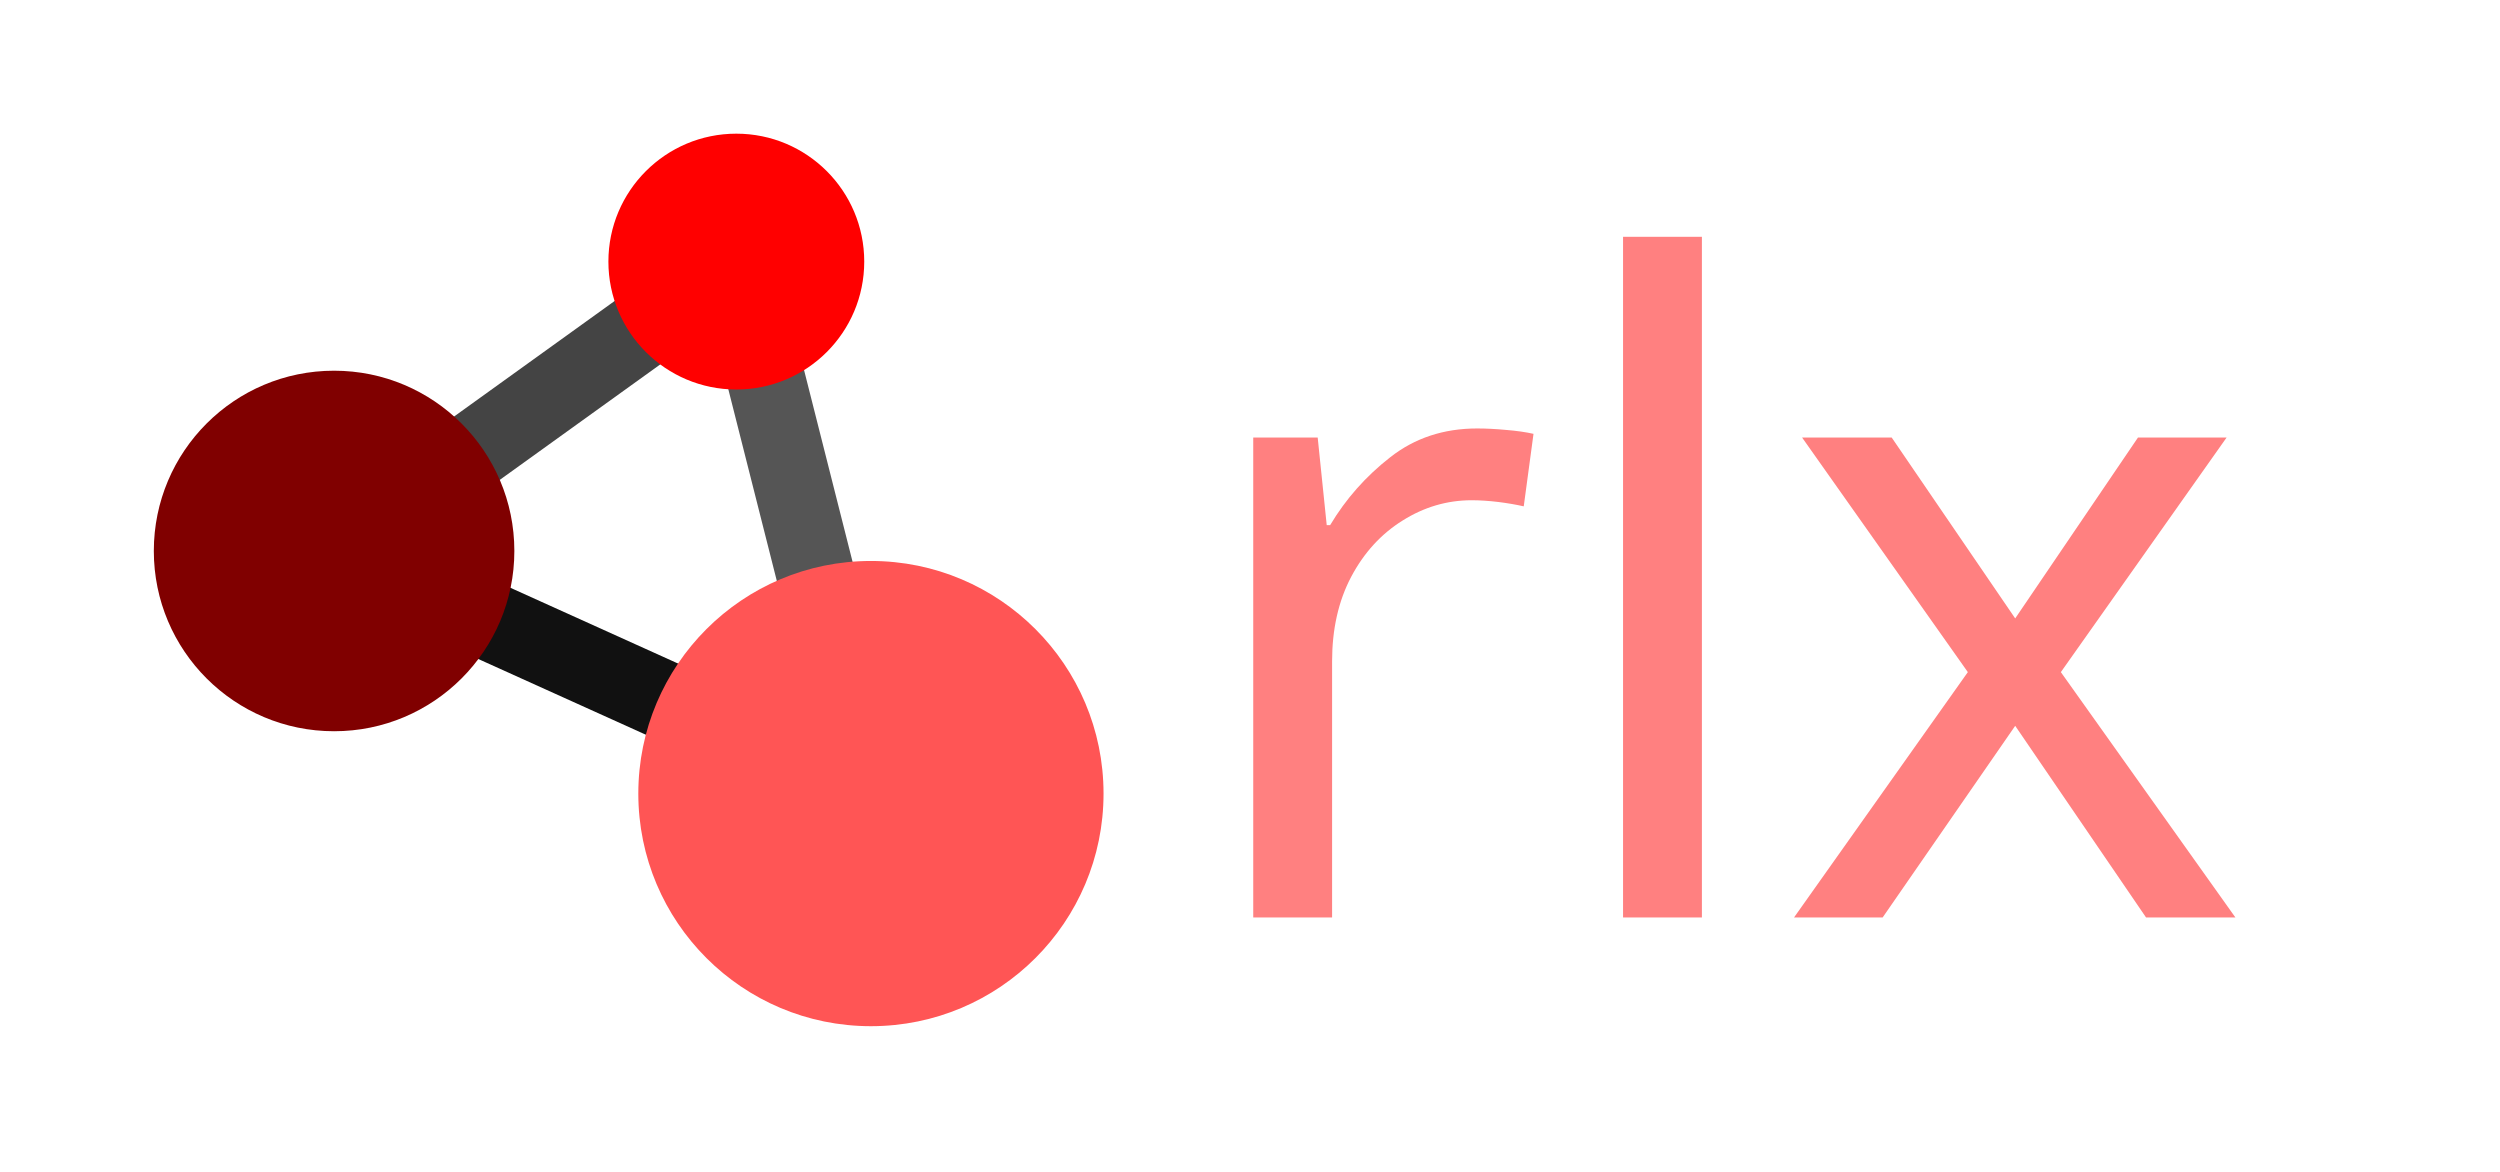
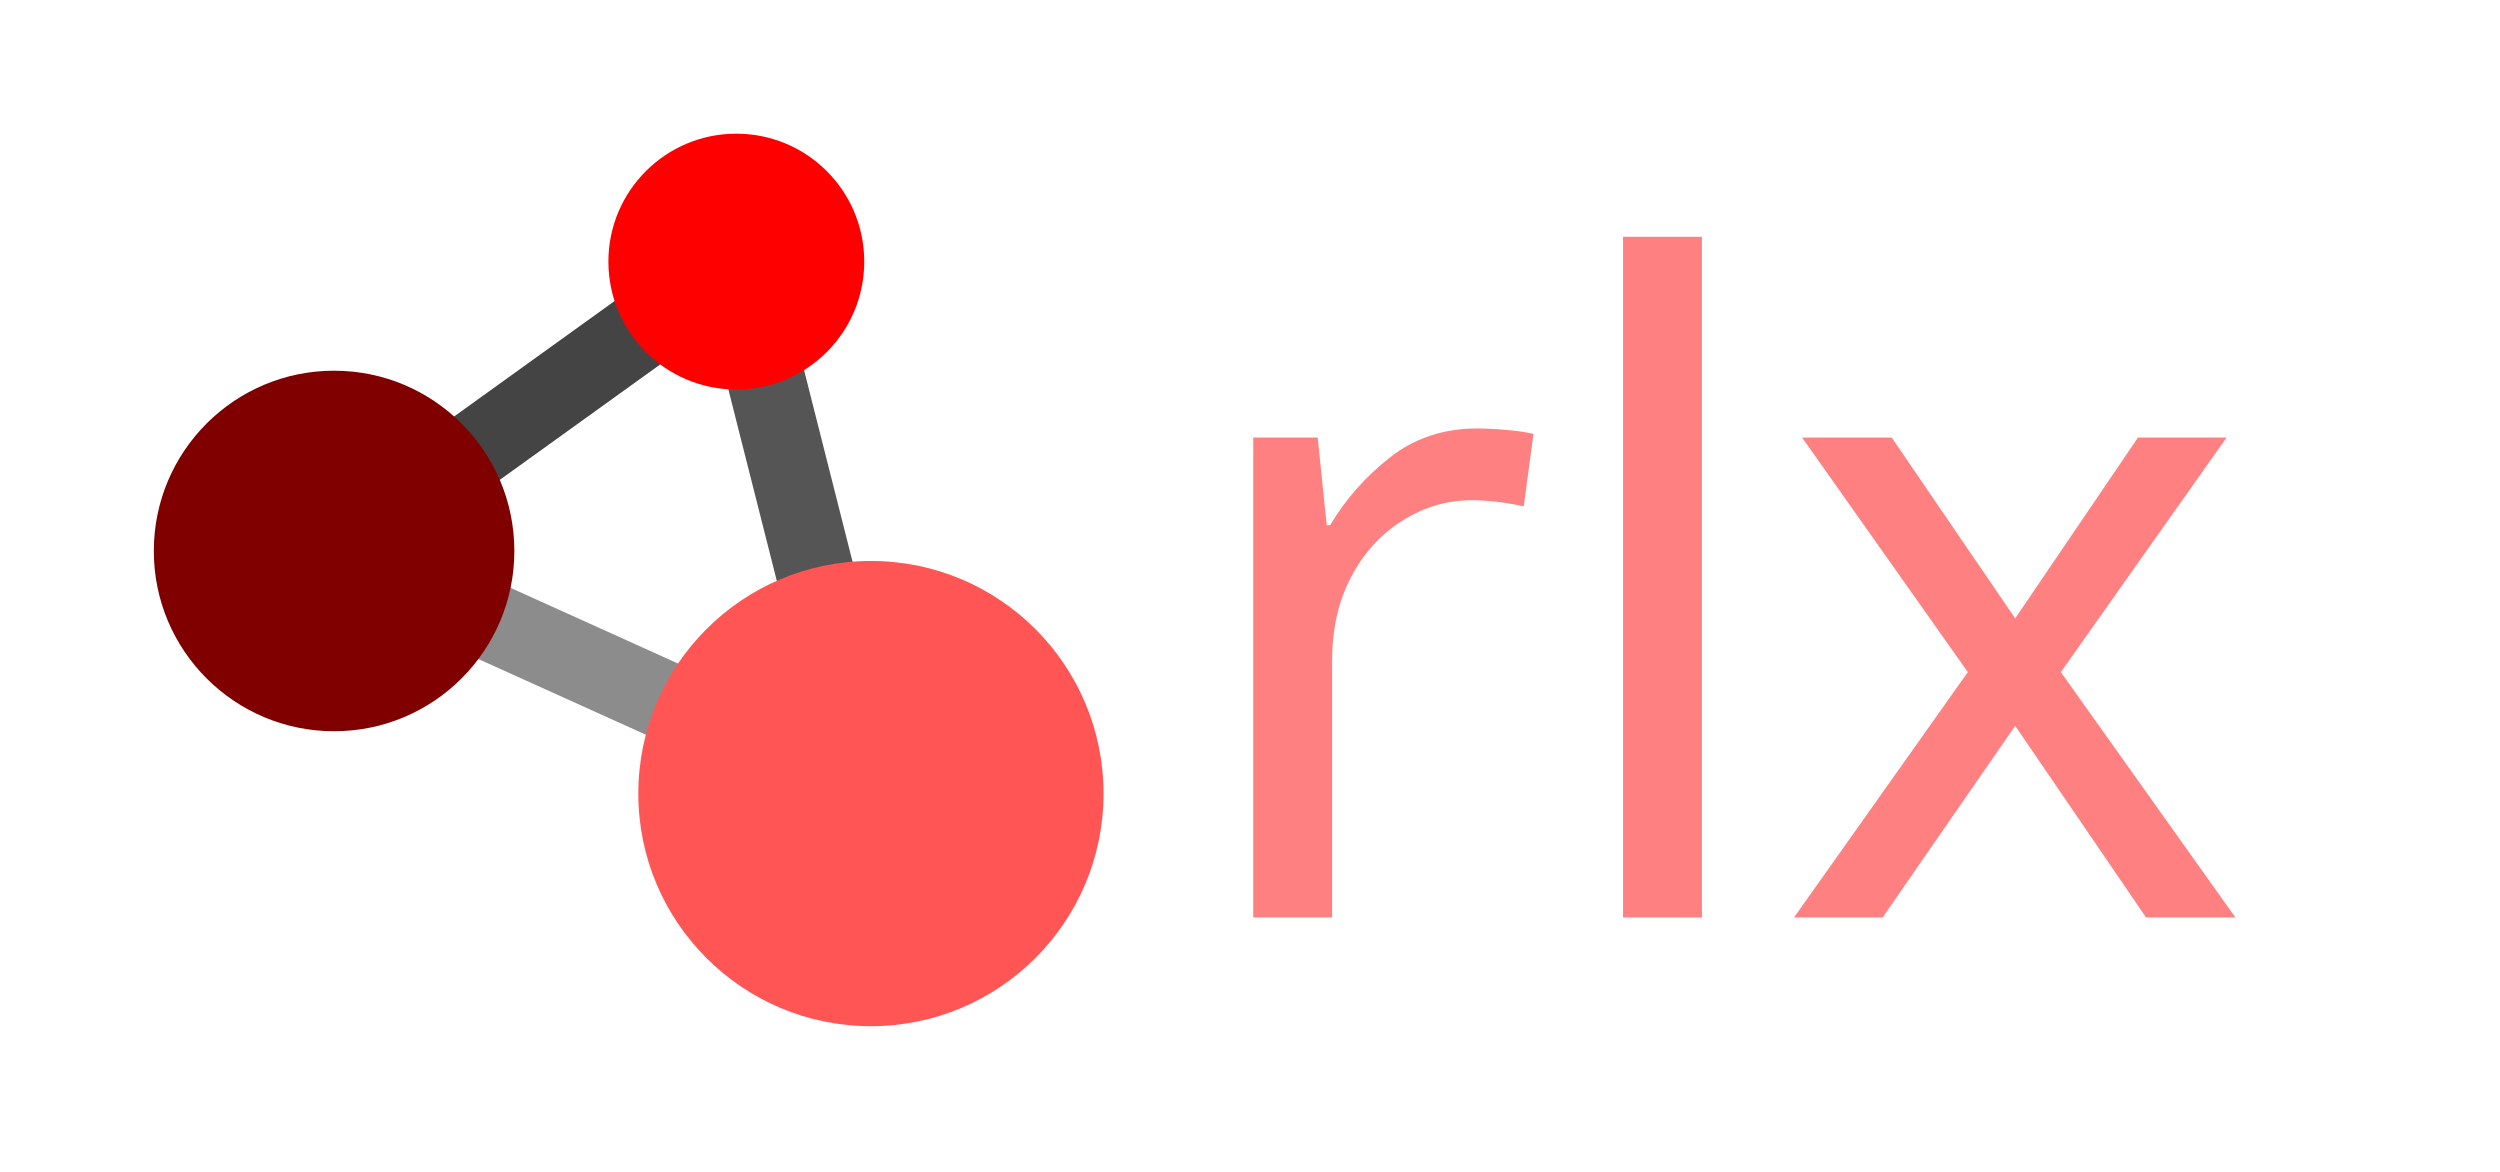
<svg xmlns="http://www.w3.org/2000/svg" width="160mm" height="75mm" viewBox="0 0 160 75" version="1.1" id="svg1">
  <defs id="defs1" />
  <g id="layer1">
    <g id="g1" transform="matrix(1.150824,0,0,1.150824,-3.776606,-0.1808633)">
      <path style="fill:#4d4d4d;fill-rule:evenodd;stroke:#555555;stroke-width:4.345;stroke-linecap:square;stroke-linejoin:round;stroke-dasharray:none;stroke-opacity:1" d="m 45.975,21.602 2.568,10.148" id="path6" />
-       <path style="fill:none;fill-rule:evenodd;stroke:#111111;stroke-width:4.345;stroke-linecap:square;stroke-linejoin:round;stroke-dasharray:none;stroke-opacity:1" d="M 39.929,38.963 30.996,34.926" id="path7" />
+       <path style="fill:#999999;fill-rule:evenodd;stroke:#8c8c8c;stroke-width:4.345;stroke-linecap:square;stroke-linejoin:round;stroke-dasharray:none;stroke-opacity:1" d="M 39.929,38.963 30.996,34.926" id="path7" />
      <path style="fill:none;fill-rule:evenodd;stroke:#444444;stroke-width:4.345;stroke-linecap:square;stroke-linejoin:round;stroke-dasharray:none;stroke-opacity:1" d="m 29.998,24.943 8.456,-6.084" id="path8" />
      <circle style="fill:#ff5555;stroke-width:2.048" id="path1" cx="51.716" cy="44.29" r="12.936" />
      <circle style="fill:#800000;stroke-width:1.587" id="path1-3" cx="21.861" cy="30.798" r="10.025" />
      <circle style="fill:#ff0000;stroke-width:1.126" id="path1-3-1" cx="44.23" cy="14.705" r="7.114" />
    </g>
    <text xml:space="preserve" style="font-style:normal;font-variant:normal;font-weight:normal;font-stretch:normal;font-size:57.306px;font-family:'Noto Sans Lao';-inkscape-font-specification:'Noto Sans Lao, @wght=600';font-variant-ligatures:normal;font-variant-caps:normal;font-variant-numeric:normal;font-variant-east-asian:normal;font-variation-settings:'wght' 600;text-align:start;writing-mode:lr-tb;direction:ltr;text-anchor:start;fill:#ff8080;fill-opacity:1;stroke:none;stroke-width:4.612;stroke-dasharray:none;stroke-opacity:1" x="75.331" y="58.716" id="text6">
      <tspan id="tspan6" style="font-style:normal;font-variant:normal;font-weight:normal;font-stretch:normal;font-size:57.306px;font-family:'Noto Sans Lao';-inkscape-font-specification:'Noto Sans Lao, @wght=600';font-variant-ligatures:normal;font-variant-caps:normal;font-variant-numeric:normal;font-variant-east-asian:normal;font-variation-settings:'wght' 600;fill:#ff8080;stroke:none;stroke-width:4.612;stroke-dasharray:none;stroke-opacity:1" x="75.331" y="58.716">rlx</tspan>
    </text>
  </g>
</svg>
